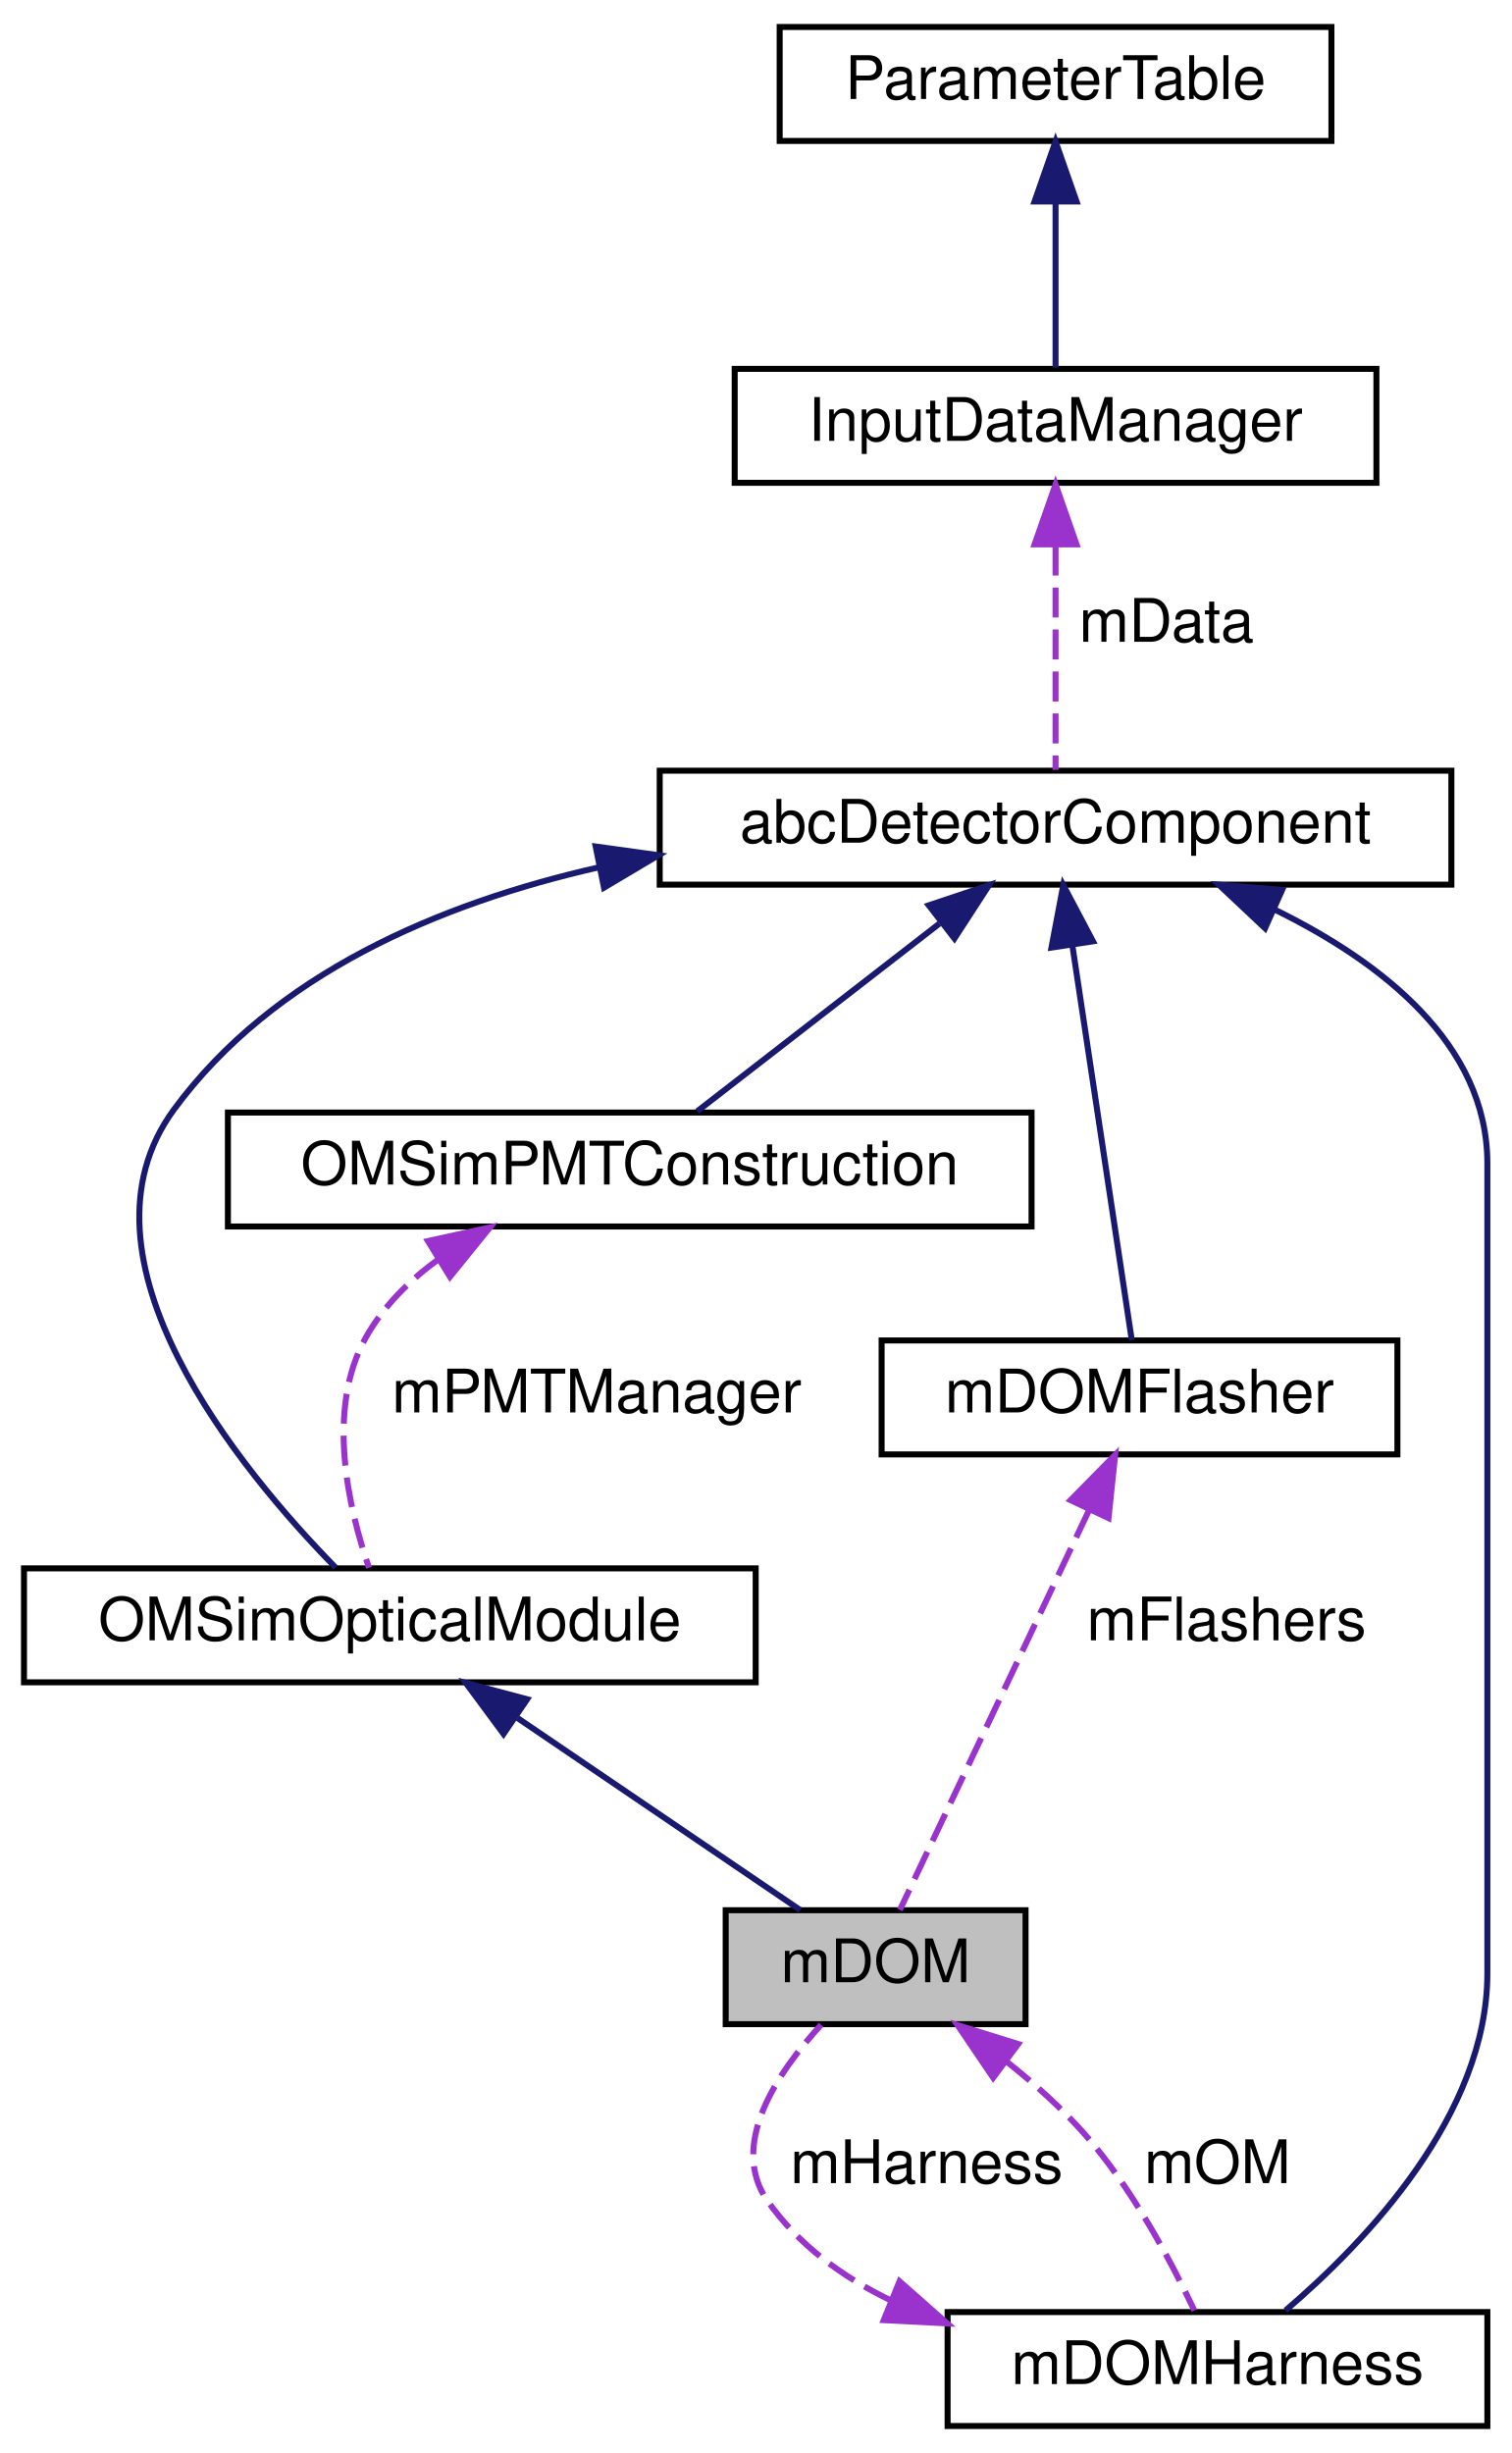
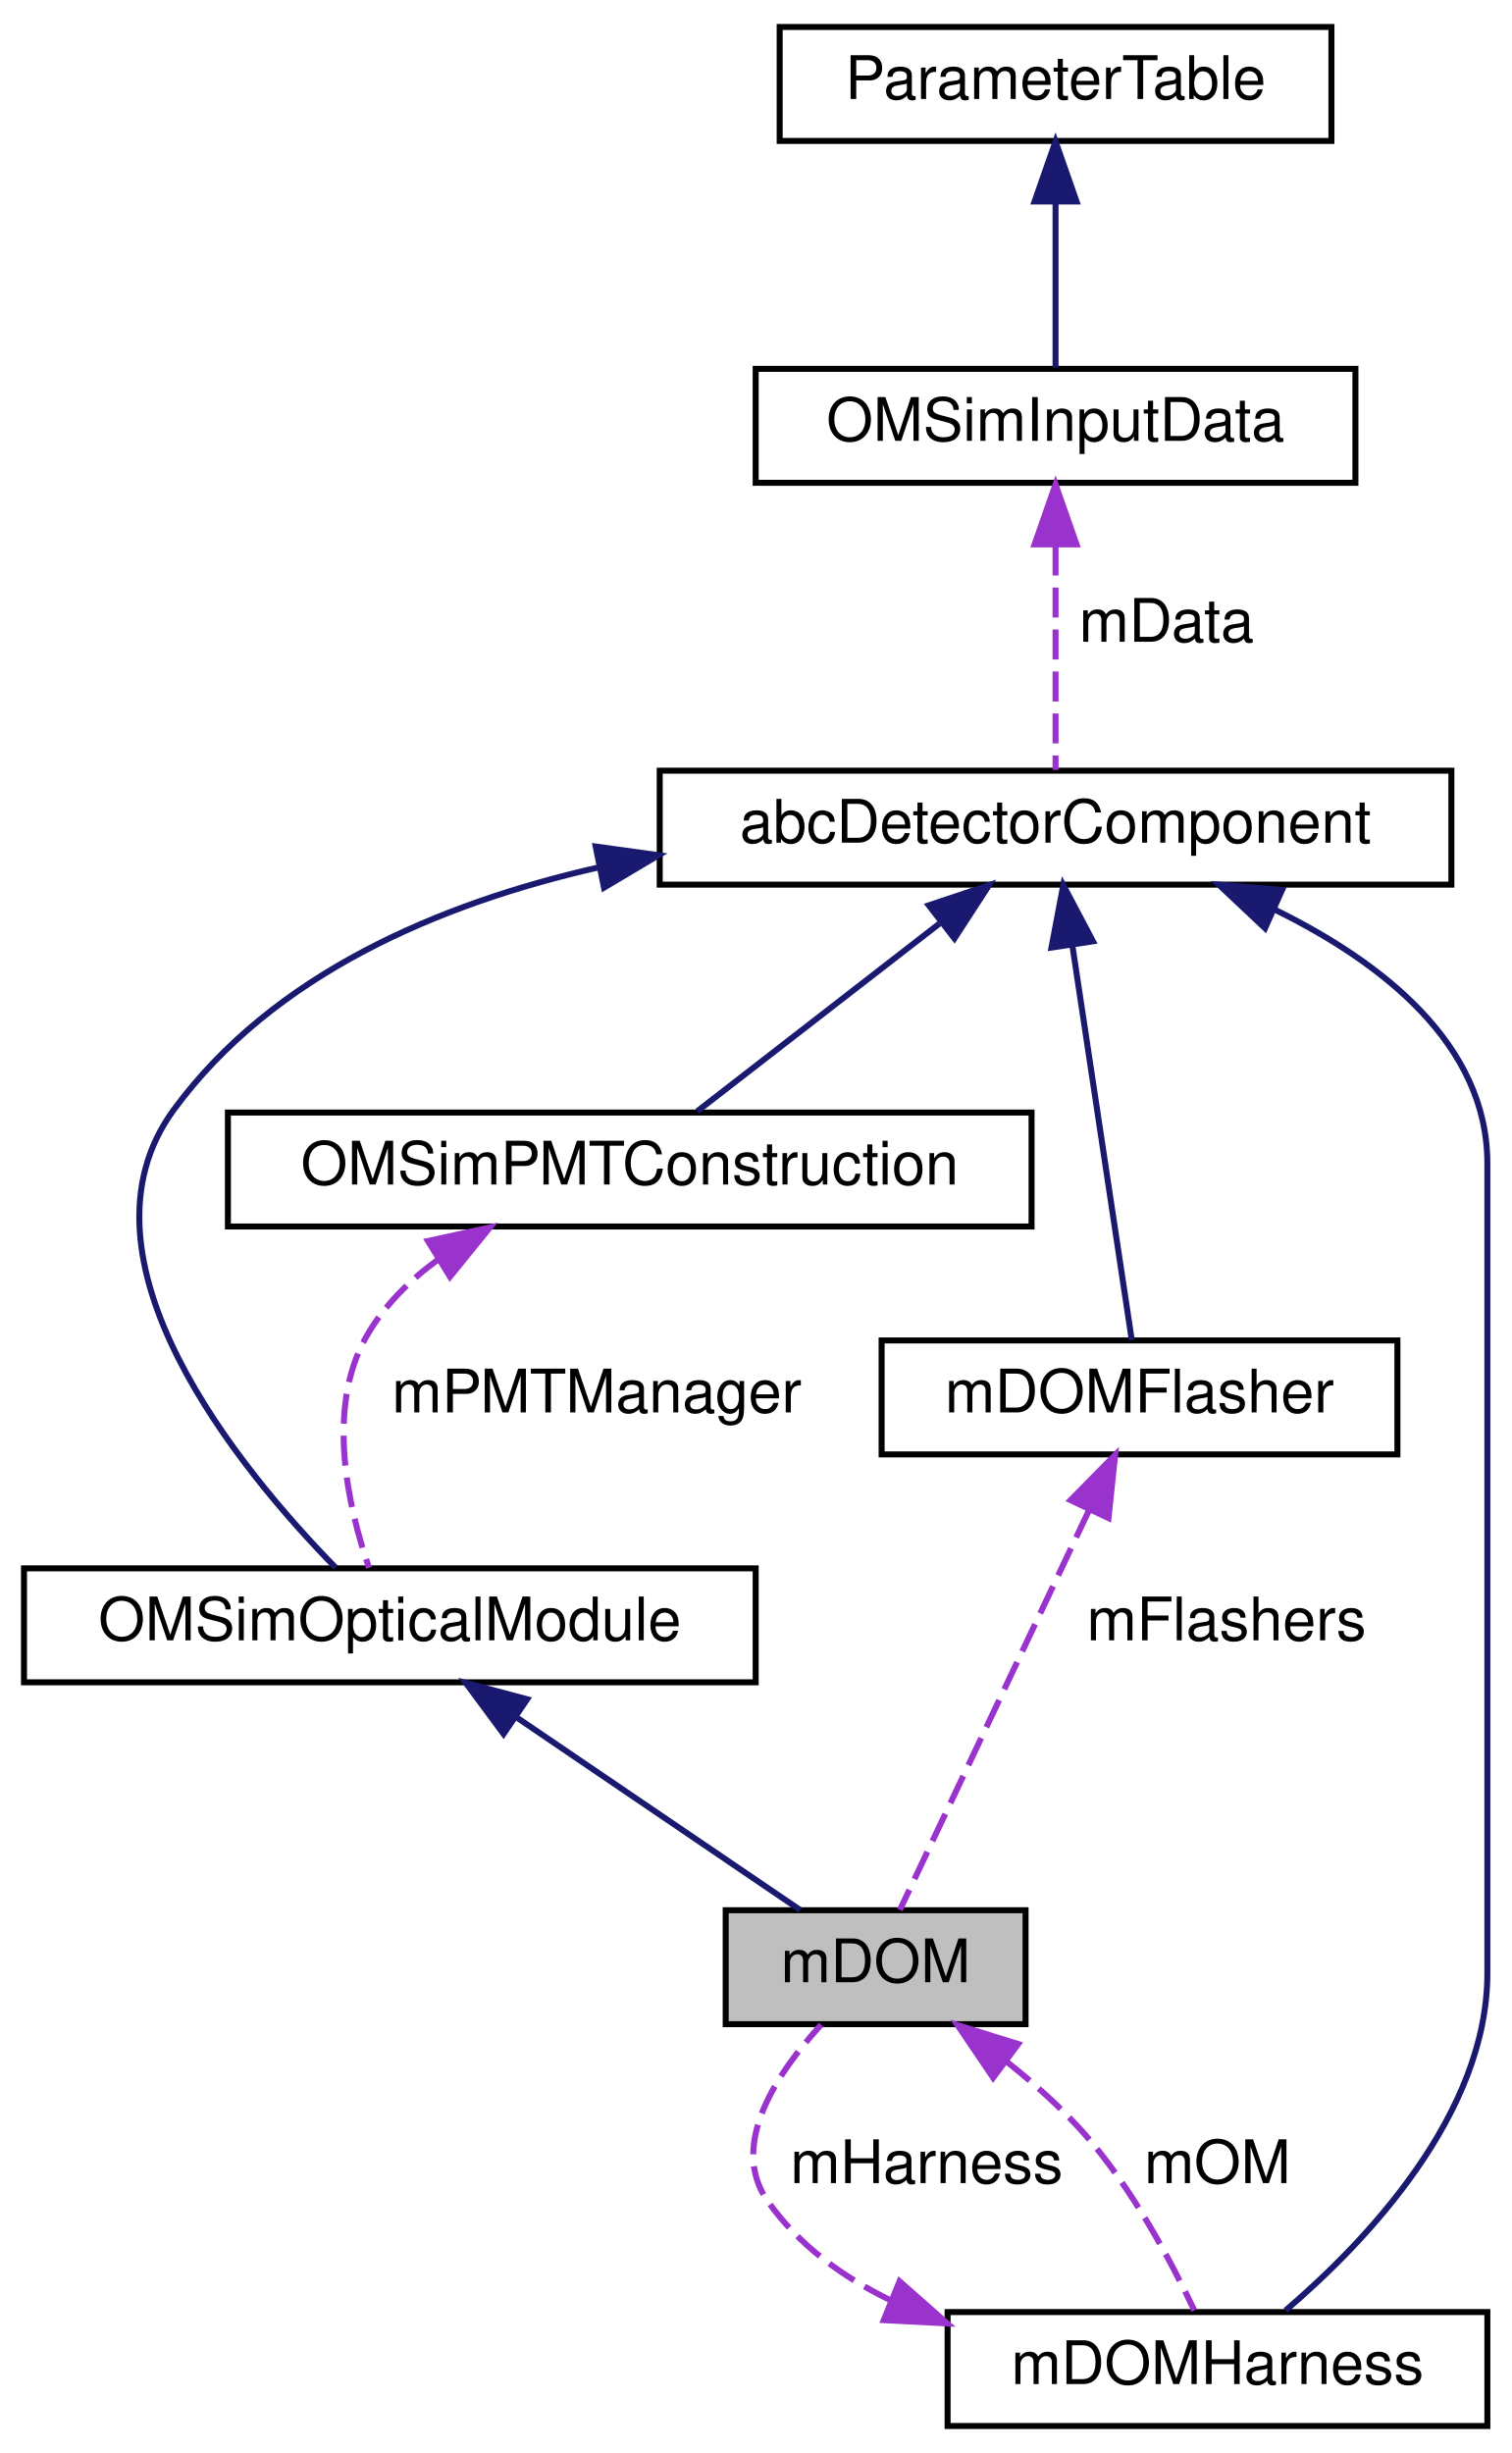
<svg xmlns="http://www.w3.org/2000/svg" xmlns:xlink="http://www.w3.org/1999/xlink" width="252pt" height="409pt" viewBox="0.00 0.00 252.00 409.00">
  <g id="graph0" class="graph" transform="scale(1 1) rotate(0) translate(4 405)">
    <g id="node1" class="node">
      <g id="a_node1">
        <a xlink:title=" ">
          <polygon fill="#bfbfbf" stroke="black" points="117,-67.5 117,-86.5 167,-86.5 167,-67.5 117,-67.5" />
          <text text-anchor="middle" x="142" y="-74.5" font-family="Helvetica,sans-Serif" font-size="10.00">mDOM</text>
        </a>
      </g>
    </g>
    <g id="node7" class="node">
      <g id="a_node7">
        <a xlink:href="classm_d_o_m_harness.html" target="_top" xlink:title=" ">
          <polygon fill="none" stroke="black" points="154,-0.5 154,-19.5 244,-19.5 244,-0.5 154,-0.5" />
          <text text-anchor="middle" x="199" y="-7.5" font-family="Helvetica,sans-Serif" font-size="10.00">mDOMHarness</text>
        </a>
      </g>
    </g>
    <g id="edge9" class="edge">
      <path fill="none" stroke="#9a32cd" stroke-dasharray="5,2" d="M163.83,-61.27C168.48,-57.58 173.14,-53.4 177,-49 184.83,-40.05 191.29,-27.9 195.14,-19.77" />
      <polygon fill="#9a32cd" stroke="#9a32cd" points="161.6,-58.57 155.66,-67.34 165.77,-64.19 161.6,-58.57" />
      <text text-anchor="middle" x="199" y="-41" font-family="Helvetica,sans-Serif" font-size="10.00"> mOM</text>
    </g>
    <g id="node2" class="node">
      <g id="a_node2">
        <a xlink:href="class_o_m_sim_optical_module.html" target="_top" xlink:title="Base class for OMs works as interface.">
          <polygon fill="none" stroke="black" points="0,-124.5 0,-143.5 122,-143.5 122,-124.5 0,-124.5" />
          <text text-anchor="middle" x="61" y="-131.5" font-family="Helvetica,sans-Serif" font-size="10.00">OMSimOpticalModule</text>
        </a>
      </g>
    </g>
    <g id="edge1" class="edge">
      <path fill="none" stroke="midnightblue" d="M82.3,-118.54C97.3,-108.35 116.86,-95.07 129.43,-86.53" />
      <polygon fill="midnightblue" stroke="midnightblue" points="79.96,-115.89 73.66,-124.41 83.9,-121.68 79.96,-115.89" />
    </g>
    <g id="node3" class="node">
      <g id="a_node3">
        <a xlink:href="classabc_detector_component.html" target="_top" xlink:title="Abstract base class used for constructing detector components.">
          <polygon fill="none" stroke="black" points="106,-257.5 106,-276.5 238,-276.5 238,-257.5 106,-257.5" />
          <text text-anchor="middle" x="172" y="-264.5" font-family="Helvetica,sans-Serif" font-size="10.00">abcDetectorComponent</text>
        </a>
      </g>
    </g>
    <g id="edge2" class="edge">
      <path fill="none" stroke="midnightblue" d="M95.99,-260.42C69.16,-254.35 41.57,-242.55 25,-220 6.78,-195.21 36.14,-159.79 51.96,-143.63" />
      <polygon fill="midnightblue" stroke="midnightblue" points="95.32,-263.86 105.81,-262.41 96.71,-257 95.32,-263.86" />
    </g>
    <g id="node6" class="node">
      <g id="a_node6">
        <a xlink:href="class_o_m_sim_p_m_t_construction.html" target="_top" xlink:title=" ">
          <polygon fill="none" stroke="black" points="34,-200.5 34,-219.5 168,-219.5 168,-200.5 34,-200.5" />
          <text text-anchor="middle" x="101" y="-207.5" font-family="Helvetica,sans-Serif" font-size="10.00">OMSimPMTConstruction</text>
        </a>
      </g>
    </g>
    <g id="edge6" class="edge">
      <path fill="none" stroke="midnightblue" d="M152.63,-251C139.68,-240.96 123.08,-228.1 112.25,-219.71" />
      <polygon fill="midnightblue" stroke="midnightblue" points="150.86,-254.05 160.91,-257.41 155.14,-248.52 150.86,-254.05" />
    </g>
    <g id="edge8" class="edge">
      <path fill="none" stroke="midnightblue" d="M208.47,-253.37C226.31,-244.64 244,-230.96 244,-211 244,-211 244,-211 244,-76 244,-52.39 223.69,-31.17 210.36,-19.78" />
      <polygon fill="midnightblue" stroke="midnightblue" points="206.93,-250.23 199.22,-257.49 209.78,-256.62 206.93,-250.23" />
    </g>
    <g id="node8" class="node">
      <g id="a_node8">
        <a xlink:href="classm_d_o_m_flasher.html" target="_top" xlink:title="The mDOMFlasher class represents the 10 flashers in an mDOM optical module.">
          <polygon fill="none" stroke="black" points="143,-162.5 143,-181.5 229,-181.5 229,-162.5 143,-162.5" />
          <text text-anchor="middle" x="186" y="-169.5" font-family="Helvetica,sans-Serif" font-size="10.00">mDOMFlasher</text>
        </a>
      </g>
    </g>
    <g id="edge11" class="edge">
      <path fill="none" stroke="midnightblue" d="M174.81,-247.34C177.82,-227.33 182.47,-196.43 184.71,-181.56" />
      <polygon fill="midnightblue" stroke="midnightblue" points="171.32,-247.01 173.29,-257.42 178.24,-248.05 171.32,-247.01" />
    </g>
    <g id="node4" class="node">
      <g id="a_node4">
-         <a xlink:href="class_input_data_manager.html" target="_top" xlink:title="Manages the input data, including parsing and storing material properties.">
-           <polygon fill="none" stroke="black" points="118.5,-324.5 118.5,-343.5 225.5,-343.5 225.5,-324.5 118.5,-324.5" />
-           <text text-anchor="middle" x="172" y="-331.5" font-family="Helvetica,sans-Serif" font-size="10.00">InputDataManager</text>
+         <a xlink:href="class_o_m_sim_input_data.html" target="_top" xlink:title="Manages the input data, including parsing and storing material properties.">
+           <polygon fill="none" stroke="black" points="122,-324.5 122,-343.5 222,-343.5 222,-324.5 122,-324.5" />
+           <text text-anchor="middle" x="172" y="-331.5" font-family="Helvetica,sans-Serif" font-size="10.00">OMSimInputData</text>
        </a>
      </g>
    </g>
    <g id="edge3" class="edge">
      <path fill="none" stroke="#9a32cd" stroke-dasharray="5,2" d="M172,-314.04C172,-301.67 172,-286.12 172,-276.63" />
      <polygon fill="#9a32cd" stroke="#9a32cd" points="168.5,-314.23 172,-324.23 175.5,-314.23 168.5,-314.23" />
      <text text-anchor="middle" x="190.5" y="-298" font-family="Helvetica,sans-Serif" font-size="10.00"> mData</text>
    </g>
    <g id="node5" class="node">
      <g id="a_node5">
        <a xlink:href="class_parameter_table.html" target="_top" xlink:title="A utility class for managing JSON-based data tables.">
          <polygon fill="none" stroke="black" points="126,-381.5 126,-400.5 218,-400.5 218,-381.5 126,-381.5" />
          <text text-anchor="middle" x="172" y="-388.5" font-family="Helvetica,sans-Serif" font-size="10.00">ParameterTable</text>
        </a>
      </g>
    </g>
    <g id="edge4" class="edge">
      <path fill="none" stroke="midnightblue" d="M172,-371.12C172,-361.82 172,-351.06 172,-343.71" />
      <polygon fill="midnightblue" stroke="midnightblue" points="168.5,-371.41 172,-381.41 175.5,-371.41 168.5,-371.41" />
    </g>
    <g id="edge5" class="edge">
      <path fill="none" stroke="#9a32cd" stroke-dasharray="5,2" d="M69.18,-195.09C64.29,-191.54 59.92,-187.21 57,-182 50.28,-169.99 54.1,-153.5 57.53,-143.59" />
      <polygon fill="#9a32cd" stroke="#9a32cd" points="67.35,-198.08 77.7,-200.35 71.03,-192.12 67.35,-198.08" />
      <text text-anchor="middle" x="95.5" y="-169.5" font-family="Helvetica,sans-Serif" font-size="10.00"> mPMTManager</text>
    </g>
    <g id="edge7" class="edge">
      <path fill="none" stroke="#9a32cd" stroke-dasharray="5,2" d="M144.56,-21.43C136.48,-25.33 129.15,-30.68 124,-38 117.45,-47.32 125.57,-59.39 132.91,-67.4" />
      <polygon fill="#9a32cd" stroke="#9a32cd" points="145.99,-24.63 153.93,-17.61 143.35,-18.15 145.99,-24.63" />
      <text text-anchor="middle" x="150.5" y="-41" font-family="Helvetica,sans-Serif" font-size="10.00"> mHarness</text>
    </g>
    <g id="edge10" class="edge">
      <path fill="none" stroke="#9a32cd" stroke-dasharray="5,2" d="M177.57,-153.17C168.11,-133.2 153.18,-101.63 146.05,-86.56" />
      <polygon fill="#9a32cd" stroke="#9a32cd" points="174.5,-154.87 181.94,-162.42 180.83,-151.88 174.5,-154.87" />
      <text text-anchor="middle" x="200.5" y="-131.5" font-family="Helvetica,sans-Serif" font-size="10.00"> mFlashers</text>
    </g>
  </g>
</svg>
